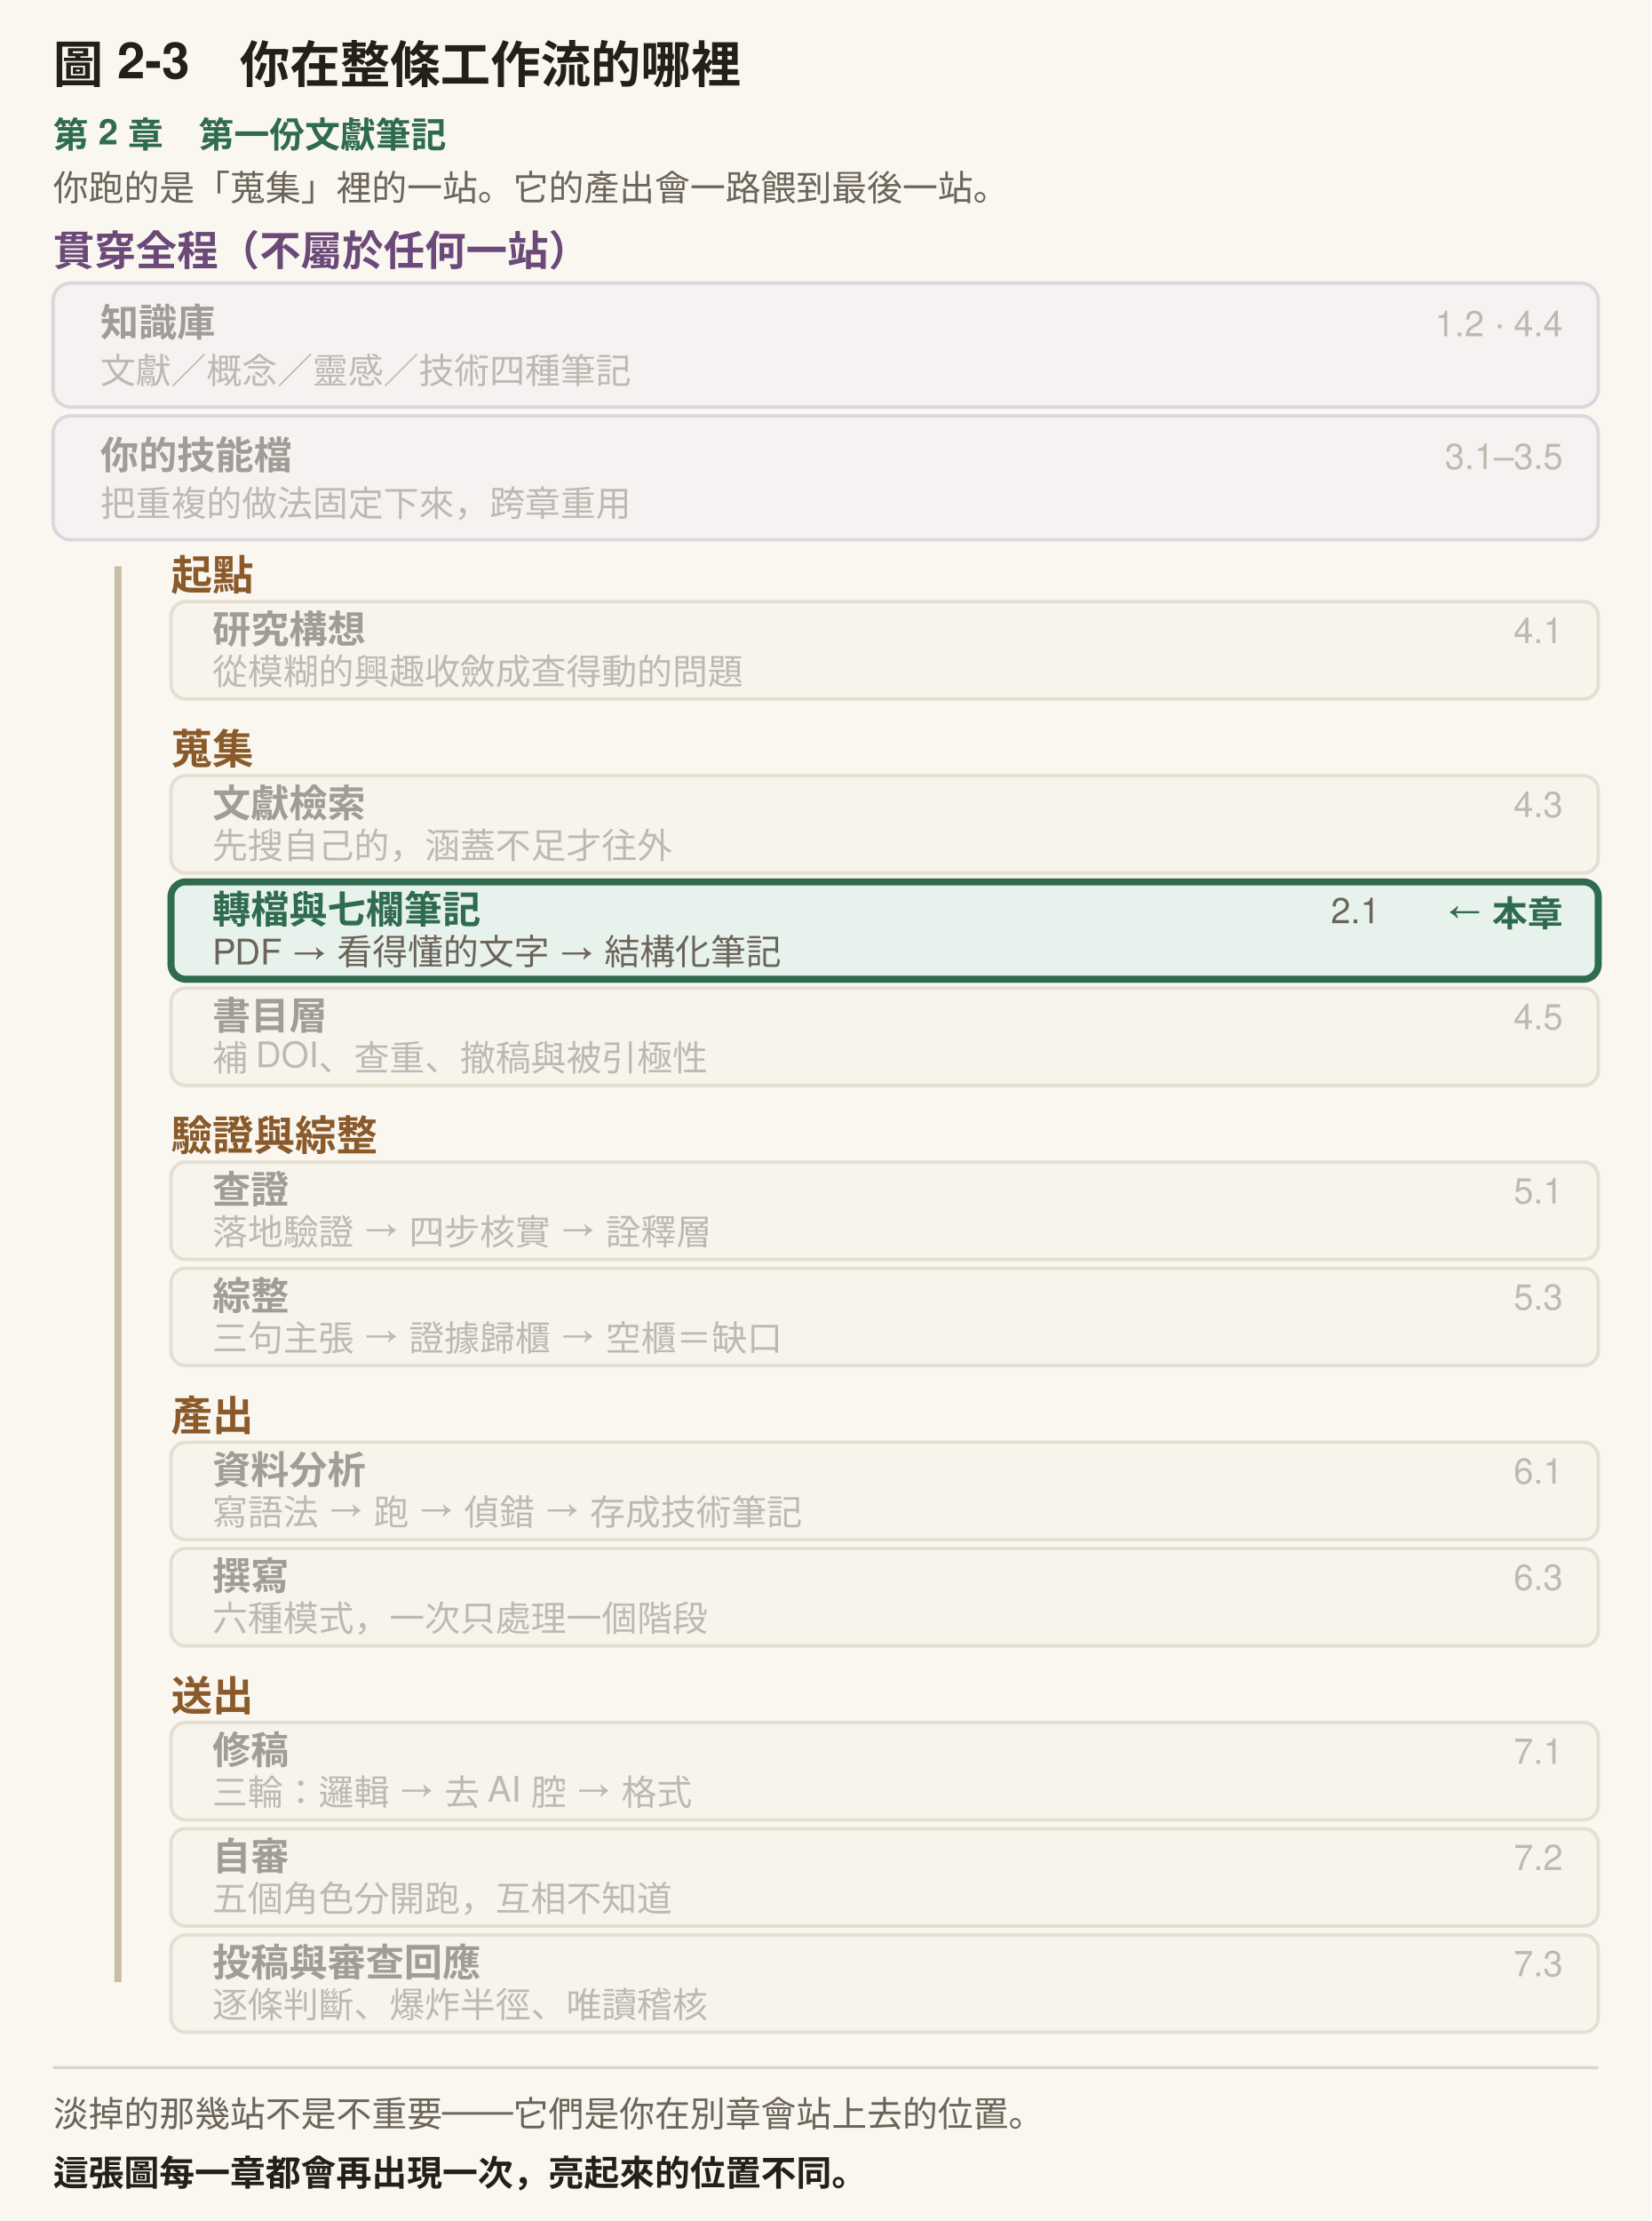
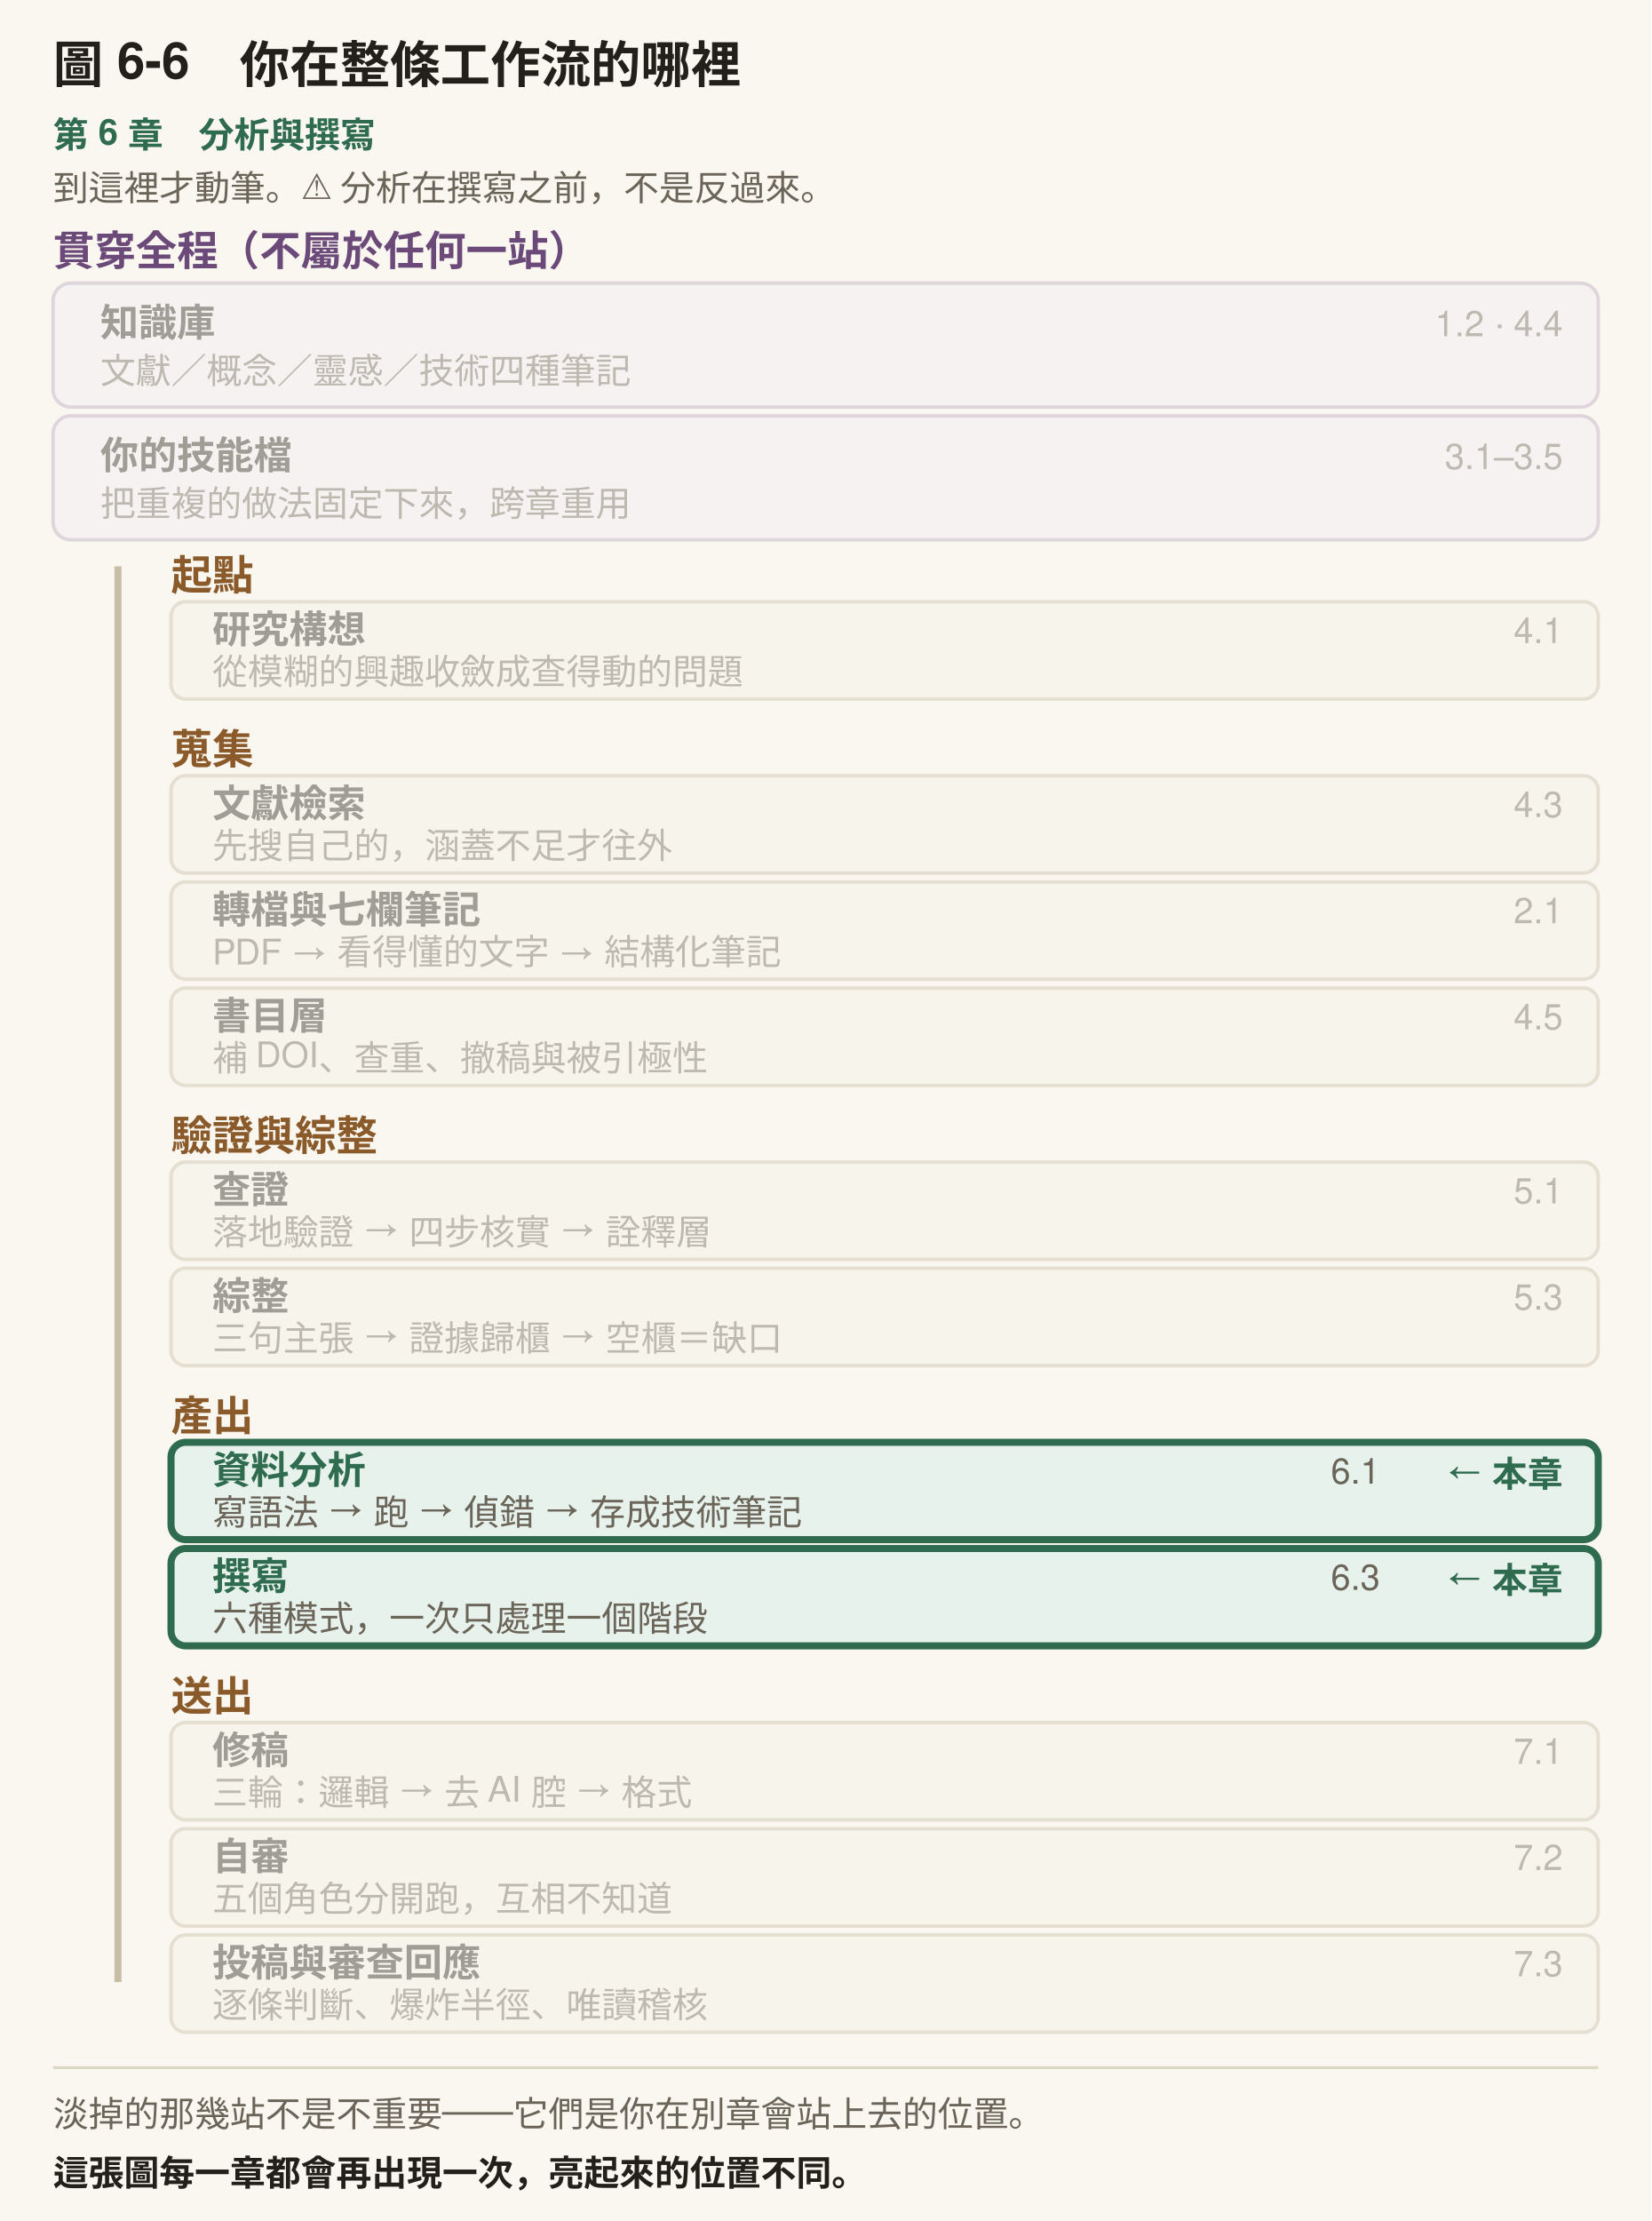
<svg xmlns="http://www.w3.org/2000/svg" viewBox="0 0 560 753" width="560" height="753" font-family="Noto Sans TC, Microsoft JhengHei, Helvetica, Arial, sans-serif">
  <style>
    @page{size:560px 753px;margin:0}
    .bg{fill:#faf7f0}
    .ink{fill:#23201b}
    .muted{fill:#6b6459}
    .rule{stroke:#ddd5c6;stroke-width:1}
    .rail{stroke:#c9bda8;stroke-width:2.4;fill:none}
    .node{fill:#f3f0e8;stroke:#c9bfa8;stroke-width:1.2}
    .nodeOn{fill:#e8f2ec;stroke:#2f6b4f;stroke-width:2.4}
    .span{fill:#f2edf6;stroke:#b8a8c4;stroke-width:1.2}
    .spanOn{fill:#f1ebf5;stroke:#6b4a7a;stroke-width:2.4}
    .zone{fill:#8a5a2b}
    .on{fill:#2f6b4f}
    .onSpan{fill:#6b4a7a}
    .dim{opacity:0.42}
    .tagOn{fill:#2f6b4f}
    .tagOnSpan{fill:#6b4a7a}
    .hdr{fill:#efe9dc}
    .title{font-size:17px;font-weight:700}
    .h{font-size:14px;font-weight:700}
    .b{font-size:13px;font-weight:700}
    .s{font-size:12px}
    @media (prefers-color-scheme: dark){
      .bg{fill:#17150f}
      .ink{fill:#ece5d6}
      .muted{fill:#a49a88}
      .rule{stroke:#3a352a}
      .rail{stroke:#4a4335}
      .node{fill:#1e1b14;stroke:#3d3629}
      .nodeOn{fill:#15241c;stroke:#7fc4a0}
      .span{fill:#221c28;stroke:#4d4356}
      .spanOn{fill:#241b2a;stroke:#c3a0d4}
      .zone{fill:#d09a5e}
      .on{fill:#7fc4a0}
      .onSpan{fill:#c3a0d4}
      .tagOn{fill:#7fc4a0}
      .tagOnSpan{fill:#c3a0d4}
      .hdr{fill:#241f16}
    }
  </style>
  <rect class="bg" width="560" height="753" />
-   <text class="ink title" x="18" y="28">圖 2-3　你在整條工作流的哪裡</text>
-   <text class="on s" x="18" y="50" font-weight="700">第 2 章　第一份文獻筆記</text>
-   <text class="muted s" x="18" y="68">你跑的是「蒐集」裡的一站。它的產出會一路餵到最後一站。</text>
+   <text class="ink title" x="18" y="28">圖 6-6　你在整條工作流的哪裡</text>
+   <text class="on s" x="18" y="50" font-weight="700">第 6 章　分析與撰寫</text>
+   <text class="muted s" x="18" y="68">到這裡才動筆。⚠️ 分析在撰寫之前，不是反過來。</text>
  <text class="onSpan h" x="18" y="90">貫穿全程（不屬於任何一站）</text>
  <g class="dim">
    <rect class="span" x="18" y="96" width="524" height="42" rx="6" />
    <text class="ink b" x="34" y="114">知識庫</text>
    <text class="muted s" x="34" y="130">文獻／概念／靈感／技術四種筆記</text>
    <text class="muted s" x="530" y="114" text-anchor="end">1.2 · 4.4</text>
  </g>
  <g class="dim">
    <rect class="span" x="18" y="141" width="524" height="42" rx="6" />
    <text class="ink b" x="34" y="159">你的技能檔</text>
    <text class="muted s" x="34" y="175">把重複的做法固定下來，跨章重用</text>
    <text class="muted s" x="530" y="159" text-anchor="end">3.1–3.5</text>
  </g>
  <path class="rail" d="M40,192 L40,672" />
  <text class="zone h" x="58" y="200">起點</text>
  <g class="dim">
    <rect class="node" x="58" y="204" width="484" height="33" rx="5" />
    <text class="ink b" x="72" y="218">研究構想</text>
    <text class="muted s" x="72" y="232">從模糊的興趣收斂成查得動的問題</text>
    <text class="muted s" x="530" y="218" text-anchor="end">4.1</text>
  </g>
  <text class="zone h" x="58" y="259">蒐集</text>
  <g class="dim">
    <rect class="node" x="58" y="263" width="484" height="33" rx="5" />
    <text class="ink b" x="72" y="277">文獻檢索</text>
    <text class="muted s" x="72" y="291">先搜自己的，涵蓋不足才往外</text>
    <text class="muted s" x="530" y="277" text-anchor="end">4.3</text>
  </g>
-   <g>
-     <rect class="nodeOn" x="58" y="299" width="484" height="33" rx="5" />
-     <text class="on b" x="72" y="313">轉檔與七欄筆記</text>
+   <g class="dim">
+     <rect class="node" x="58" y="299" width="484" height="33" rx="5" />
+     <text class="ink b" x="72" y="313">轉檔與七欄筆記</text>
    <text class="muted s" x="72" y="327">PDF → 看得懂的文字 → 結構化筆記</text>
-     <text class="muted s" x="468" y="313" text-anchor="end">2.1</text>
-     <text class="tagOn s" x="530" y="313" text-anchor="end" font-weight="700">← 本章</text>
+     <text class="muted s" x="530" y="313" text-anchor="end">2.1</text>
  </g>
  <g class="dim">
    <rect class="node" x="58" y="335" width="484" height="33" rx="5" />
    <text class="ink b" x="72" y="349">書目層</text>
    <text class="muted s" x="72" y="363">補 DOI、查重、撤稿與被引極性</text>
    <text class="muted s" x="530" y="349" text-anchor="end">4.5</text>
  </g>
  <text class="zone h" x="58" y="390">驗證與綜整</text>
  <g class="dim">
    <rect class="node" x="58" y="394" width="484" height="33" rx="5" />
    <text class="ink b" x="72" y="408">查證</text>
    <text class="muted s" x="72" y="422">落地驗證 → 四步核實 → 詮釋層</text>
    <text class="muted s" x="530" y="408" text-anchor="end">5.1</text>
  </g>
  <g class="dim">
    <rect class="node" x="58" y="430" width="484" height="33" rx="5" />
    <text class="ink b" x="72" y="444">綜整</text>
    <text class="muted s" x="72" y="458">三句主張 → 證據歸櫃 → 空櫃＝缺口</text>
    <text class="muted s" x="530" y="444" text-anchor="end">5.3</text>
  </g>
  <text class="zone h" x="58" y="485">產出</text>
-   <g class="dim">
-     <rect class="node" x="58" y="489" width="484" height="33" rx="5" />
-     <text class="ink b" x="72" y="503">資料分析</text>
+   <g>
+     <rect class="nodeOn" x="58" y="489" width="484" height="33" rx="5" />
+     <text class="on b" x="72" y="503">資料分析</text>
    <text class="muted s" x="72" y="517">寫語法 → 跑 → 偵錯 → 存成技術筆記</text>
-     <text class="muted s" x="530" y="503" text-anchor="end">6.1</text>
+     <text class="muted s" x="468" y="503" text-anchor="end">6.1</text>
+     <text class="tagOn s" x="530" y="503" text-anchor="end" font-weight="700">← 本章</text>
  </g>
-   <g class="dim">
-     <rect class="node" x="58" y="525" width="484" height="33" rx="5" />
-     <text class="ink b" x="72" y="539">撰寫</text>
+   <g>
+     <rect class="nodeOn" x="58" y="525" width="484" height="33" rx="5" />
+     <text class="on b" x="72" y="539">撰寫</text>
    <text class="muted s" x="72" y="553">六種模式，一次只處理一個階段</text>
-     <text class="muted s" x="530" y="539" text-anchor="end">6.3</text>
+     <text class="muted s" x="468" y="539" text-anchor="end">6.3</text>
+     <text class="tagOn s" x="530" y="539" text-anchor="end" font-weight="700">← 本章</text>
  </g>
  <text class="zone h" x="58" y="580">送出</text>
  <g class="dim">
    <rect class="node" x="58" y="584" width="484" height="33" rx="5" />
    <text class="ink b" x="72" y="598">修稿</text>
    <text class="muted s" x="72" y="612">三輪：邏輯 → 去 AI 腔 → 格式</text>
    <text class="muted s" x="530" y="598" text-anchor="end">7.1</text>
  </g>
  <g class="dim">
    <rect class="node" x="58" y="620" width="484" height="33" rx="5" />
    <text class="ink b" x="72" y="634">自審</text>
    <text class="muted s" x="72" y="648">五個角色分開跑，互相不知道</text>
    <text class="muted s" x="530" y="634" text-anchor="end">7.2</text>
  </g>
  <g class="dim">
    <rect class="node" x="58" y="656" width="484" height="33" rx="5" />
    <text class="ink b" x="72" y="670">投稿與審查回應</text>
    <text class="muted s" x="72" y="684">逐條判斷、爆炸半徑、唯讀稽核</text>
    <text class="muted s" x="530" y="670" text-anchor="end">7.3</text>
  </g>
  <line class="rule" x1="18" y1="701" x2="542" y2="701" />
  <text class="muted s" x="18" y="721">淡掉的那幾站不是不重要——它們是你在別章會站上去的位置。</text>
  <text class="ink s" x="18" y="741" font-weight="700">這張圖每一章都會再出現一次，亮起來的位置不同。</text>
</svg>
